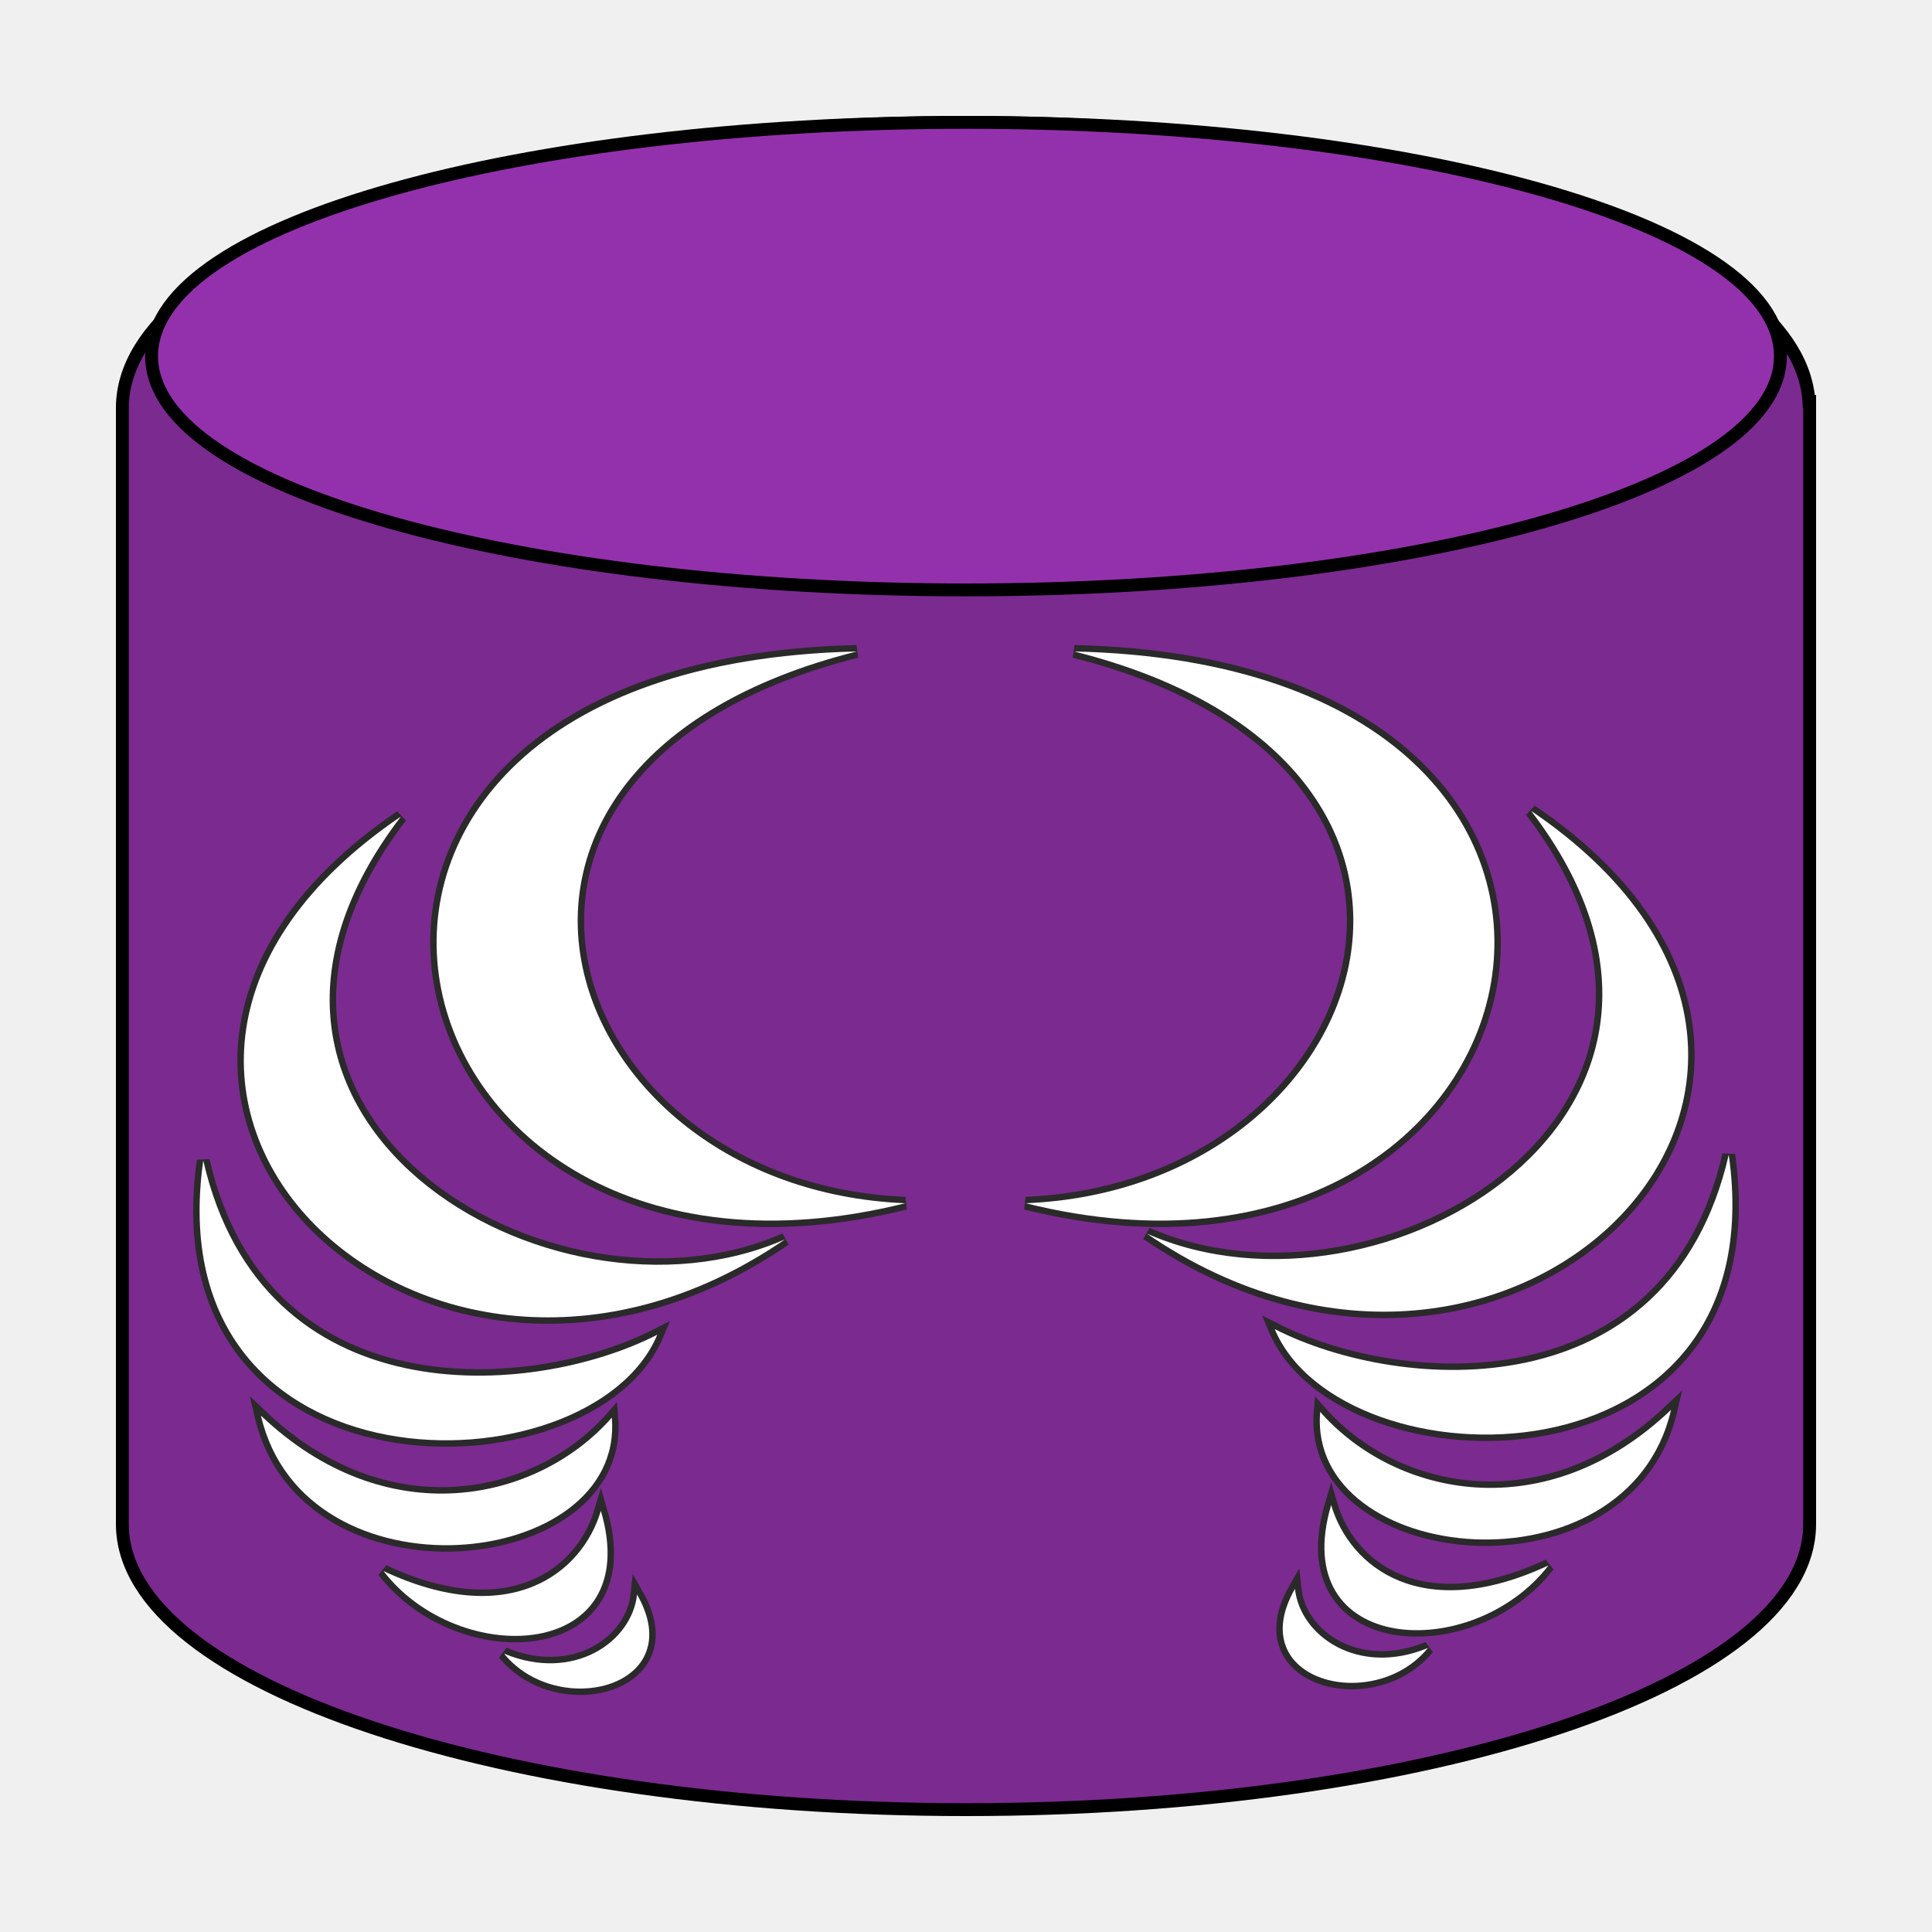
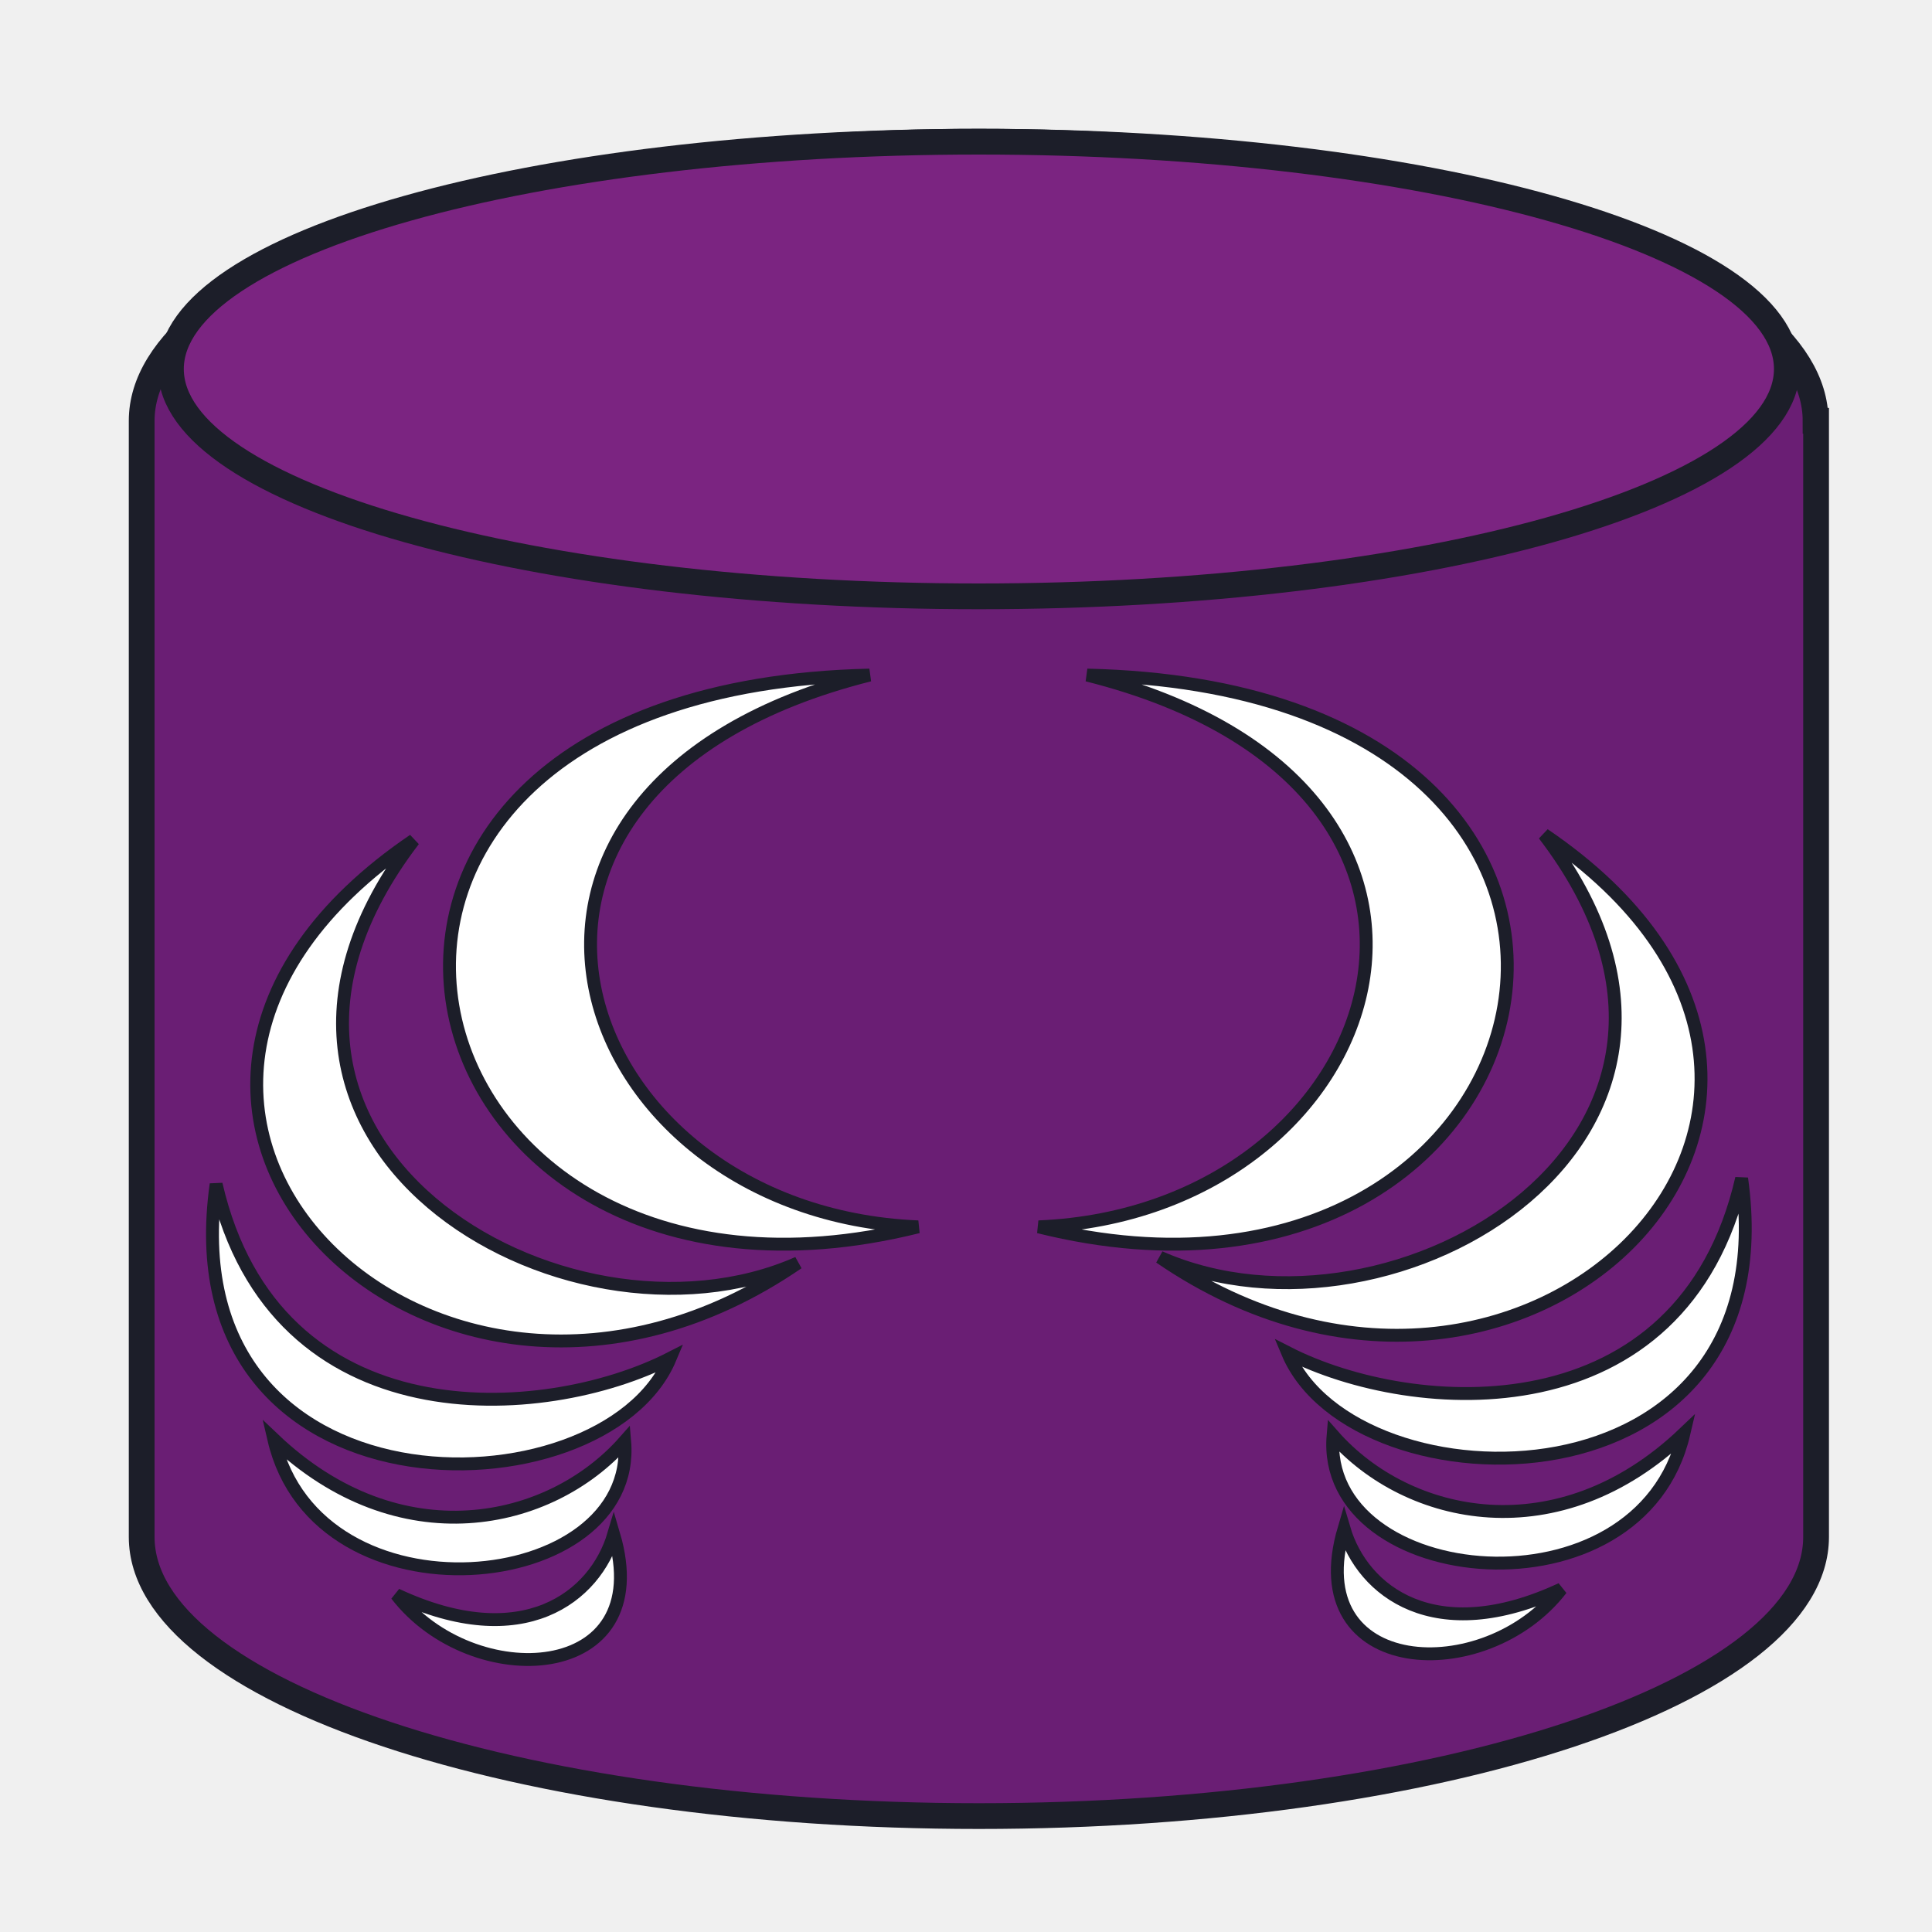
- <svg xmlns="http://www.w3.org/2000/svg" xmlns:xlink="http://www.w3.org/1999/xlink" width="150" height="150">
-   <defs>
-     <path id="cylinder" d="m10,31.67c0,8.66 0,78 0,86.66c0,11.96 29.13,21.67 65,21.67c35.87,0 65,-9.71 65,-21.67c0,-5.77 0,-34.66 0,-86.66c-0.02,0 -0.04,0 -0.04,0c0,-11.96 -29.09,-21.67 -64.96,-21.67c-35.87,0 -65,9.71 -65,21.67z" />
-     <path id="top" d="m75,45.3c-34.64,0 -62.73,-7.9 -62.73,-17.65c0,-9.75 28.09,-17.65 62.73,-17.65c34.64,0 62.73,7.9 62.73,17.65c0,9.75 -28.09,17.65 -62.73,17.65z" />
-     <path id="d1UjwLgAN" d="m51.03,103.63c-5.19,12.37 -38.95,12.87 -35.25,-13.52c4.59,19.96 25.51,18.5 35.25,13.52z" />
-     <path id="a37p6S2z8X" d="m83.41,50.58c49.92,1.14 37.61,53.13 -3.77,42.84c27.31,-1.13 38.38,-34.14 3.77,-42.84z" />
-     <path id="b6eQmYXOdn" d="m47.5,110.07c1.01,11.91 -23.84,14.49 -27.24,-0.16c9.72,9.25 21.43,6.75 27.24,0.16z" />
-     <path id="a5czXR7ye5" d="m118.88,62.96c30.05,20.41 -1.47,52.28 -29.83,32.82c18.2,8.03 47.66,-9.51 29.83,-32.82z" />
-     <path id="aBpqLzCfg" d="m46.65,117.3c3.43,11.63 -10.97,12.33 -16.87,4.68c9.84,4.6 15.44,0.16 16.87,-4.68z" />
-     <path id="b8QaD8LiC" d="m110.86,127.95c-4.21,5.17 -14.41,2.55 -10.32,-4.59c0.39,3.67 4.91,6.83 10.32,4.59z" />
-     <path id="a9zWdgunQ" d="m49.46,123.8c4.09,7.14 -6.11,9.76 -10.32,4.59c5.41,2.24 9.93,-0.91 10.32,-4.59z" />
-     <path id="a6tZXthQTR" d="m120.22,121.54c-5.9,7.65 -20.3,6.94 -16.87,-4.69c1.43,4.84 7.03,9.28 16.87,4.69z" />
-     <path id="jrRdbEQyt" d="m60.95,96.22c-28.36,19.46 -59.88,-12.41 -29.83,-32.82c-17.83,23.32 11.63,40.85 29.83,32.82z" />
-     <path id="c15bXT4mAo" d="m129.74,109.46c-3.4,14.66 -28.25,12.08 -27.24,0.16c5.81,6.6 17.52,9.1 27.24,-0.16z" />
-     <path id="e4RWMTPqoe" d="m70.28,93.42c-41.37,10.29 -53.69,-41.7 -3.77,-42.84c-34.6,8.7 -23.54,41.71 3.77,42.84z" />
-     <path id="aHVWsSIsU" d="m134.22,89.66c3.7,26.39 -30.06,25.9 -35.25,13.53c9.74,4.98 30.66,6.43 35.25,-13.53z" />
-   </defs>
-   <g>
-     <use id="svg_6" stroke-width="2" stroke="#000000" xlink:href="#cylinder" />
-     <use id="svg_4" fill="#7b2a90" xlink:href="#cylinder" />
-     <use id="svg_10" stroke-width="2" stroke="#000000" fill-opacity="0" xlink:href="#top" />
-     <use id="svg_8" fill="#9331ad" xlink:href="#top" />
-     <use id="svg_14" stroke="#2a2a2a" fill-opacity="0" xlink:href="#d1UjwLgAN" />
-     <use id="svg_12" fill="#ffffff" xlink:href="#d1UjwLgAN" />
-     <use id="svg_18" stroke="#2a2a2a" fill-opacity="0" xlink:href="#a37p6S2z8X" />
-     <use id="svg_16" fill="#ffffff" xlink:href="#a37p6S2z8X" />
-     <use id="svg_22" stroke="#2a2a2a" fill-opacity="0" xlink:href="#b6eQmYXOdn" />
-     <use id="svg_20" fill="#ffffff" xlink:href="#b6eQmYXOdn" />
-     <use id="svg_26" stroke="#2a2a2a" fill-opacity="0" xlink:href="#a5czXR7ye5" />
-     <use id="svg_24" fill="#ffffff" xlink:href="#a5czXR7ye5" />
-     <use id="svg_30" stroke="#2a2a2a" fill-opacity="0" xlink:href="#aBpqLzCfg" />
-     <use id="svg_28" fill="#ffffff" xlink:href="#aBpqLzCfg" />
-     <use id="svg_34" stroke="#2a2a2a" fill-opacity="0" xlink:href="#b8QaD8LiC" />
-     <use id="svg_32" fill="#ffffff" xlink:href="#b8QaD8LiC" />
-     <use id="svg_38" stroke="#2a2a2a" fill-opacity="0" xlink:href="#a9zWdgunQ" />
-     <use id="svg_36" fill="#ffffff" xlink:href="#a9zWdgunQ" />
-     <use id="svg_42" stroke="#2a2a2a" fill-opacity="0" xlink:href="#a6tZXthQTR" />
-     <use id="svg_40" fill="#ffffff" xlink:href="#a6tZXthQTR" />
-     <use id="svg_46" stroke="#2a2a2a" fill-opacity="0" xlink:href="#jrRdbEQyt" />
-     <use id="svg_44" fill="#ffffff" xlink:href="#jrRdbEQyt" />
-     <use id="svg_50" stroke="#2a2a2a" fill-opacity="0" xlink:href="#c15bXT4mAo" />
-     <use id="svg_48" fill="#ffffff" xlink:href="#c15bXT4mAo" />
-     <use id="svg_54" stroke="#2a2a2a" fill-opacity="0" xlink:href="#e4RWMTPqoe" />
-     <use id="svg_52" fill="#ffffff" xlink:href="#e4RWMTPqoe" />
-     <use id="svg_58" stroke="#2a2a2a" fill-opacity="0" xlink:href="#aHVWsSIsU" />
-     <use id="svg_56" fill="#ffffff" xlink:href="#aHVWsSIsU" />
-   </g>
+ <svg xmlns="http://www.w3.org/2000/svg" width="150" height="150">
+   <path d="m11,32.67c0,8.66 0,78 0,86.66c0,11.96 29.13,21.67 65,21.67c35.87,0 65,-9.71 65,-21.67c0,-5.77 0,-34.66 0,-86.66c-0.02,0 -0.04,0 -0.04,0c0,-11.96 -29.09,-21.67 -64.96,-21.67c-35.87,0 -65,9.71 -65,21.67z" fill="#6A1E74" stroke="#1C1E29" stroke-width="2" id="CYLINDER" />
+   <path d="m76,46.3c-34.64,0 -62.73,-7.9 -62.73,-17.65c0,-9.75 28.09,-17.65 62.73,-17.65c34.64,0 62.73,7.9 62.73,17.65c0,9.75 -28.09,17.65 -62.73,17.65z" fill="#7B2481" stroke="#1C1E29" stroke-width="2" id="TOP" />
+   <path d="m71.28,95.253c-41.37,10.29 -53.69,-41.7 -3.77,-42.84c-34.6,8.7 -23.54,41.71 3.77,42.84z" fill="#FFFFFF" stroke="#1C1E29" id="L1" />
+   <path d="m61.95,98.053c-28.36,19.46 -59.88,-12.41 -29.83,-32.82c-17.83,23.32 11.63,40.85 29.83,32.82z" fill="#FFFFFF" stroke="#1C1E29" id="L2" />
+   <path d="m52.03,105.463c-5.19,12.37 -38.95,12.87 -35.25,-13.52c4.59,19.96 25.51,18.5 35.25,13.52z" fill="#FFFFFF" stroke="#1C1E29" id="L3" />
+   <path d="m48.5,111.903c1.01,11.91 -23.84,14.49 -27.24,-0.16c9.72,9.25 21.43,6.75 27.24,0.16z" fill="#FFFFFF" stroke="#1C1E29" id="L4" />
+   <path d="m47.65,119.133c3.43,11.63 -10.97,12.33 -16.87,4.68c9.84,4.6 15.44,0.16 16.87,-4.68z" fill="#FFFFFF" stroke="#1C1E29" id="L5" />
+   <path d="m84.41,52.413c49.92,1.14 37.61,53.13 -3.77,42.84c27.31,-1.13 38.38,-34.14 3.77,-42.84z" fill="#FFFFFF" stroke="#1C1E29" id="R1" />
+   <path d="m119.88,64.793c30.05,20.41 -1.47,52.28 -29.83,32.82c18.2,8.03 47.66,-9.51 29.83,-32.82z" fill="#FFFFFF" stroke="#1C1E29" id="R2" />
+   <path d="m135.22,91.493c3.7,26.39 -30.06,25.9 -35.25,13.53c9.74,4.98 30.66,6.43 35.25,-13.53z" fill="#FFFFFF" stroke="#1C1E29" id="R3" />
+   <path d="m130.74,111.293c-3.4,14.66 -28.25,12.08 -27.24,0.16c5.81,6.6 17.52,9.1 27.24,-0.16z" fill="#FFFFFF" stroke="#1C1E29" id="R4" />
+   <path d="m121.22,123.373c-5.9,7.65 -20.3,6.94 -16.87,-4.69c1.43,4.84 7.03,9.28 16.87,4.69z" fill="#FFFFFF" stroke="#1C1E29" id="R5" />
</svg>
